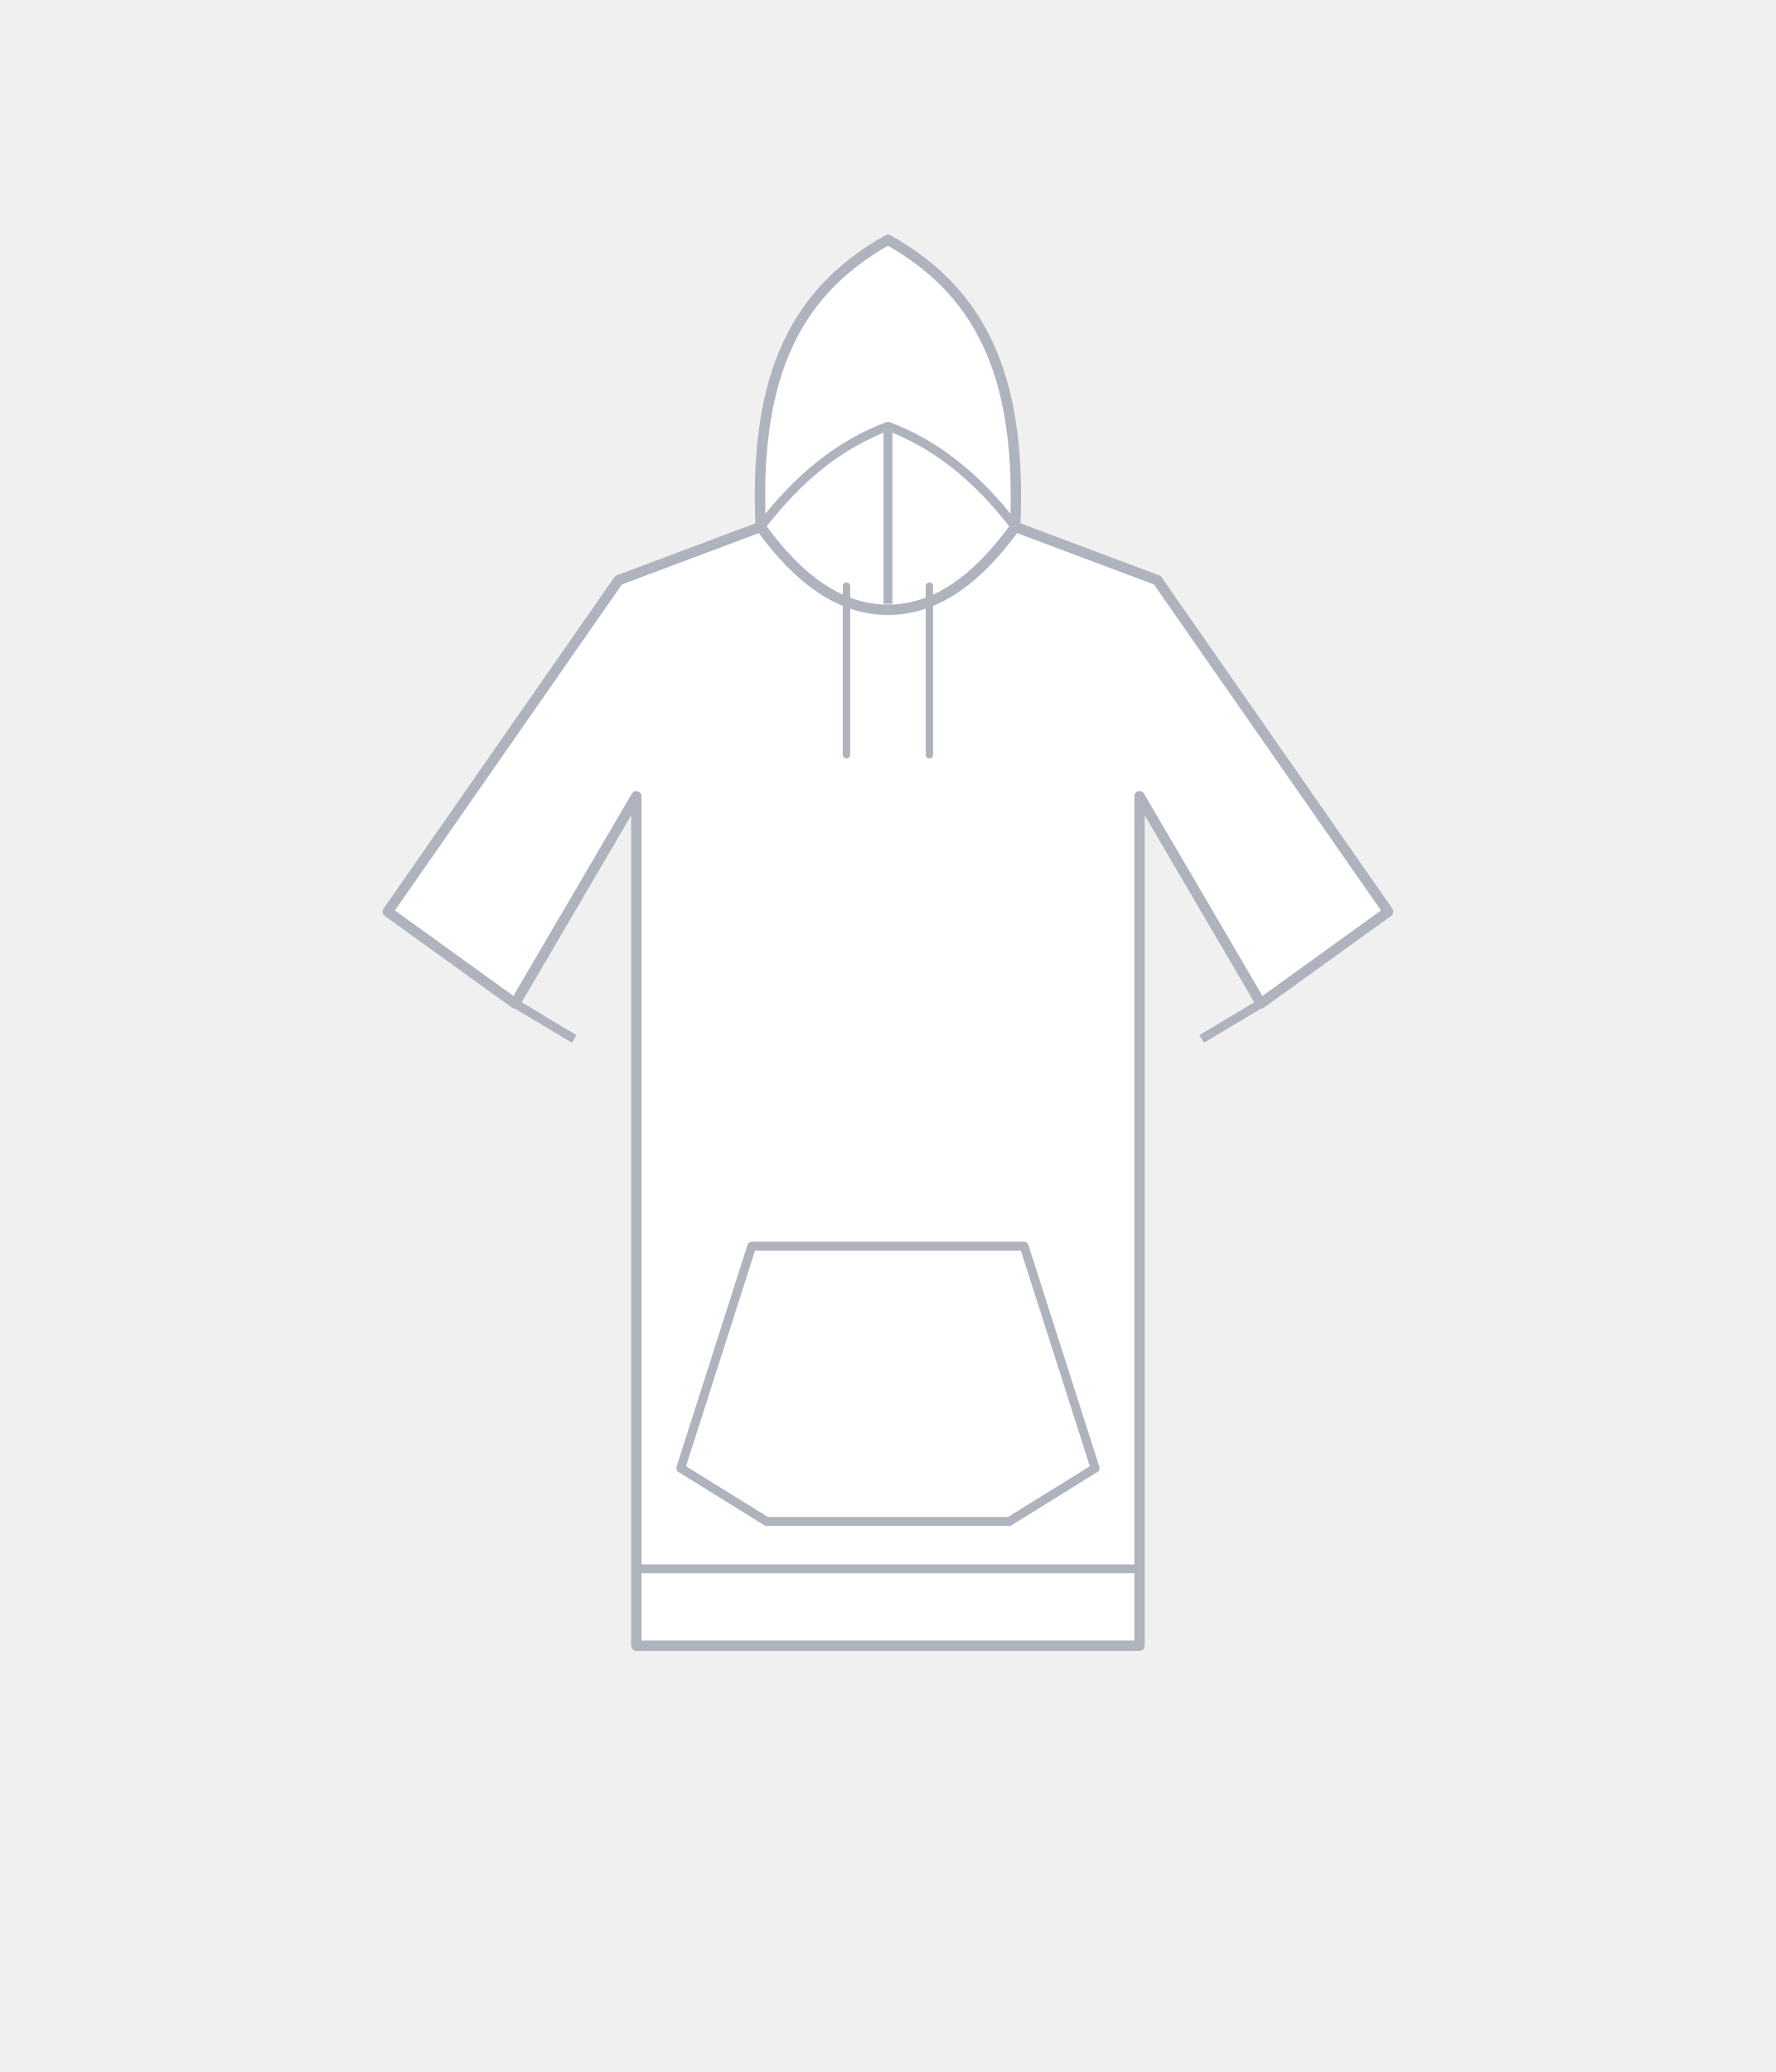
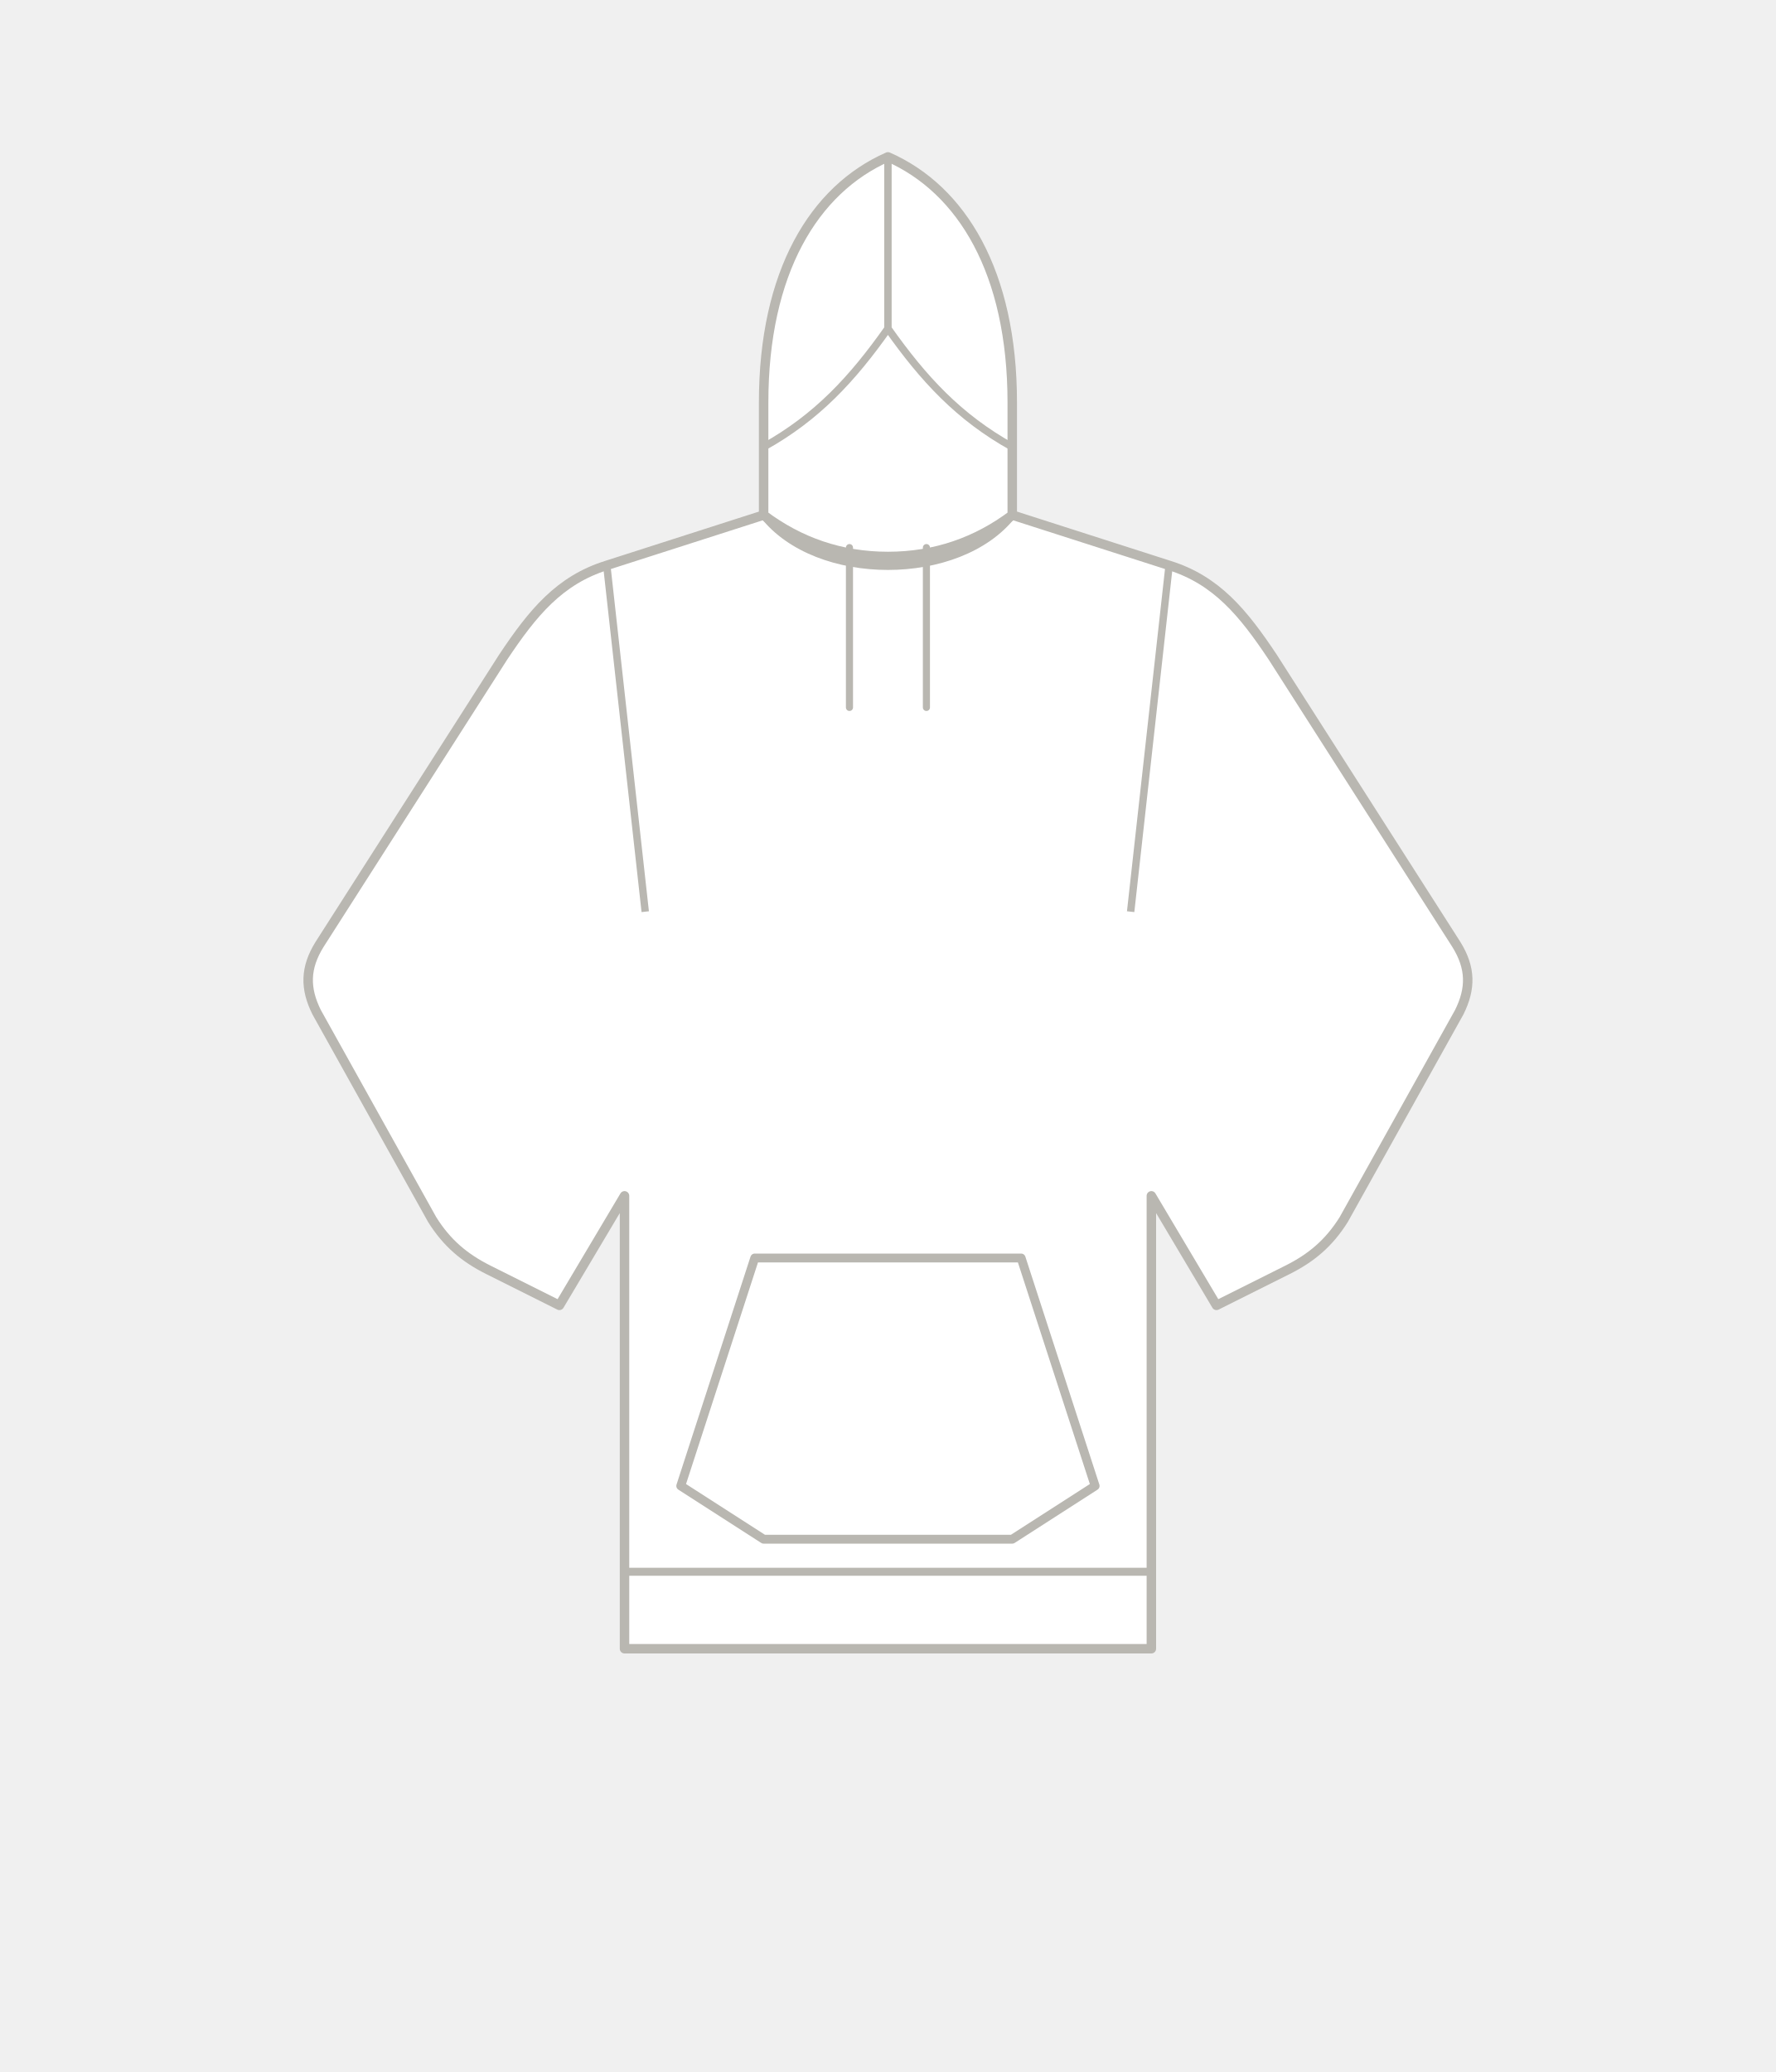
<svg xmlns="http://www.w3.org/2000/svg" viewBox="0 0 600 700" role="img" aria-label="Hūdija priekšpuse un aizmugure">
  <g id="shirt-front">
-     <path class="shirt-body" fill="#fff" stroke="#aeb3bd" stroke-width="3.5" stroke-linejoin="round" d="M209 196 257 178c13 11 27 16 43 16s30-5 43-16l48 18 78 112-43 31-41-70v287H215V269l-41 70-43-31 78-112Z" />
-     <path class="shirt-body" fill="#fff" stroke="#aeb3bd" stroke-width="3.5" stroke-linejoin="round" d="M257 178c-2-47 9-78 43-97 34 19 45 50 43 97-13 18-27 28-43 28s-30-10-43-28Z" />
-     <path fill="none" stroke="#aeb3bd" stroke-width="3" stroke-linejoin="round" d="M257 178c13-17 27-28 43-34 16 6 30 17 43 34M300 144v60" />
-     <path fill="none" stroke="#aeb3bd" stroke-width="2.5" stroke-linecap="round" d="M286 198v57m28-57v57" />
-     <path fill="none" stroke="#aeb3bd" stroke-width="3" stroke-linejoin="round" d="M254 421h92l24 75-29 18h-82l-29-18 24-75Z" />
-     <path fill="none" stroke="#aeb3bd" stroke-width="3" d="M215 530h170M174 339l20 12M426 339l-20 12" />
+     <path class="shirt-body" fill="#fff" stroke="#b9b7b1" stroke-width="3.2" stroke-linejoin="round" d="M205 191          L258 174          C271 184 285 190 300 190          C315 190 329 184 342 174          L395 191          C411 196 420 207 430 222          L492 319          C497 327 497 334 493 342          L454 412          C449 420 443 425 435 429          L411 441          L389 404          L389 557          L211 557          L211 404          L189 441          L165 429          C157 425 151 420 146 412          L107 342          C103 334 103 327 108 319          L170 222          C180 207 189 196 205 191 Z" />
+     <path class="shirt-body" fill="#fff" stroke="#b9b7b1" stroke-width="3.2" stroke-linejoin="round" d="M258 174          L258 136          C258 92 275 64 300 53          C325 64 342 92 342 136          L342 174          C330 183 316 188 300 188          C284 188 270 183 258 174 Z" />
+     <path fill="none" stroke="#b9b7b1" stroke-width="2.5" stroke-linejoin="round" d="M258 151 C276 141 288 128 300 111 C312 128 324 141 342 151          M300 54 V111" />
+     <path fill="none" stroke="#b9b7b1" stroke-width="2.6" d="M258 174 C276 197 324 197 342 174" />
+     <path fill="none" stroke="#b9b7b1" stroke-width="2.4" stroke-linecap="round" d="M287 185 V239 M313 185 V239" />
+     <path fill="none" stroke="#b9b7b1" stroke-width="2.5" d="M205 191 L218 308 M395 191 L382 308          M165 429 L189 441 M435 429 L411 441" />
+     <path fill="none" stroke="#b9b7b1" stroke-width="3" stroke-linejoin="round" d="M255 425 H345 L370 502 L342 520 H258 L230 502 Z" />
+     <path fill="none" stroke="#b9b7b1" stroke-width="2.7" d="M211 531 H389" />
  </g>
  <g id="shirt-back" style="display:none">
-     <path class="shirt-body" fill="#fff" stroke="#aeb3bd" stroke-width="3.5" stroke-linejoin="round" d="M209 196 257 178c13 11 27 16 43 16s30-5 43-16l48 18 78 112-43 31-41-70v287H215V269l-41 70-43-31 78-112Z" />
-     <path class="shirt-body" fill="#fff" stroke="#aeb3bd" stroke-width="3.5" stroke-linejoin="round" d="M257 178v-53c0-35 17-62 43-75 26 13 43 40 43 75v53c-14 9-28 13-43 13s-29-4-43-13Z" />
-     <path fill="none" stroke="#aeb3bd" stroke-width="2.5" d="M300 51v140" />
-     <path fill="none" stroke="#aeb3bd" stroke-width="3" d="M215 530h170M174 339l20 12M426 339l-20 12" />
+     <path class="shirt-body" fill="#fff" stroke="#b9b7b1" stroke-width="3.2" stroke-linejoin="round" d="M205 191          L258 174          C271 184 285 190 300 190          C315 190 329 184 342 174          L395 191          C411 196 420 207 430 222          L492 319          C497 327 497 334 493 342          L454 412          C449 420 443 425 435 429          L411 441          L389 404          L389 557          L211 557          L211 404          L189 441          L165 429          C157 425 151 420 146 412          L107 342          C103 334 103 327 108 319          L170 222          C180 207 189 196 205 191 Z" />
+     <path class="shirt-body" fill="#fff" stroke="#b9b7b1" stroke-width="3.2" stroke-linejoin="round" d="M258 174          L258 124          C258 87 276 62 300 53          C324 62 342 87 342 124          L342 174          C329 184 315 189 300 189          C285 189 271 184 258 174 Z" />
+     <path fill="none" stroke="#b9b7b1" stroke-width="2.4" d="M300 54 V189" />
+     <path fill="none" stroke="#b9b7b1" stroke-width="2.5" d="M205 191 L218 308 M395 191 L382 308          M165 429 L189 441 M435 429 L411 441" />
+     <path fill="none" stroke="#b9b7b1" stroke-width="2.7" d="M211 531 H389" />
  </g>
</svg>
